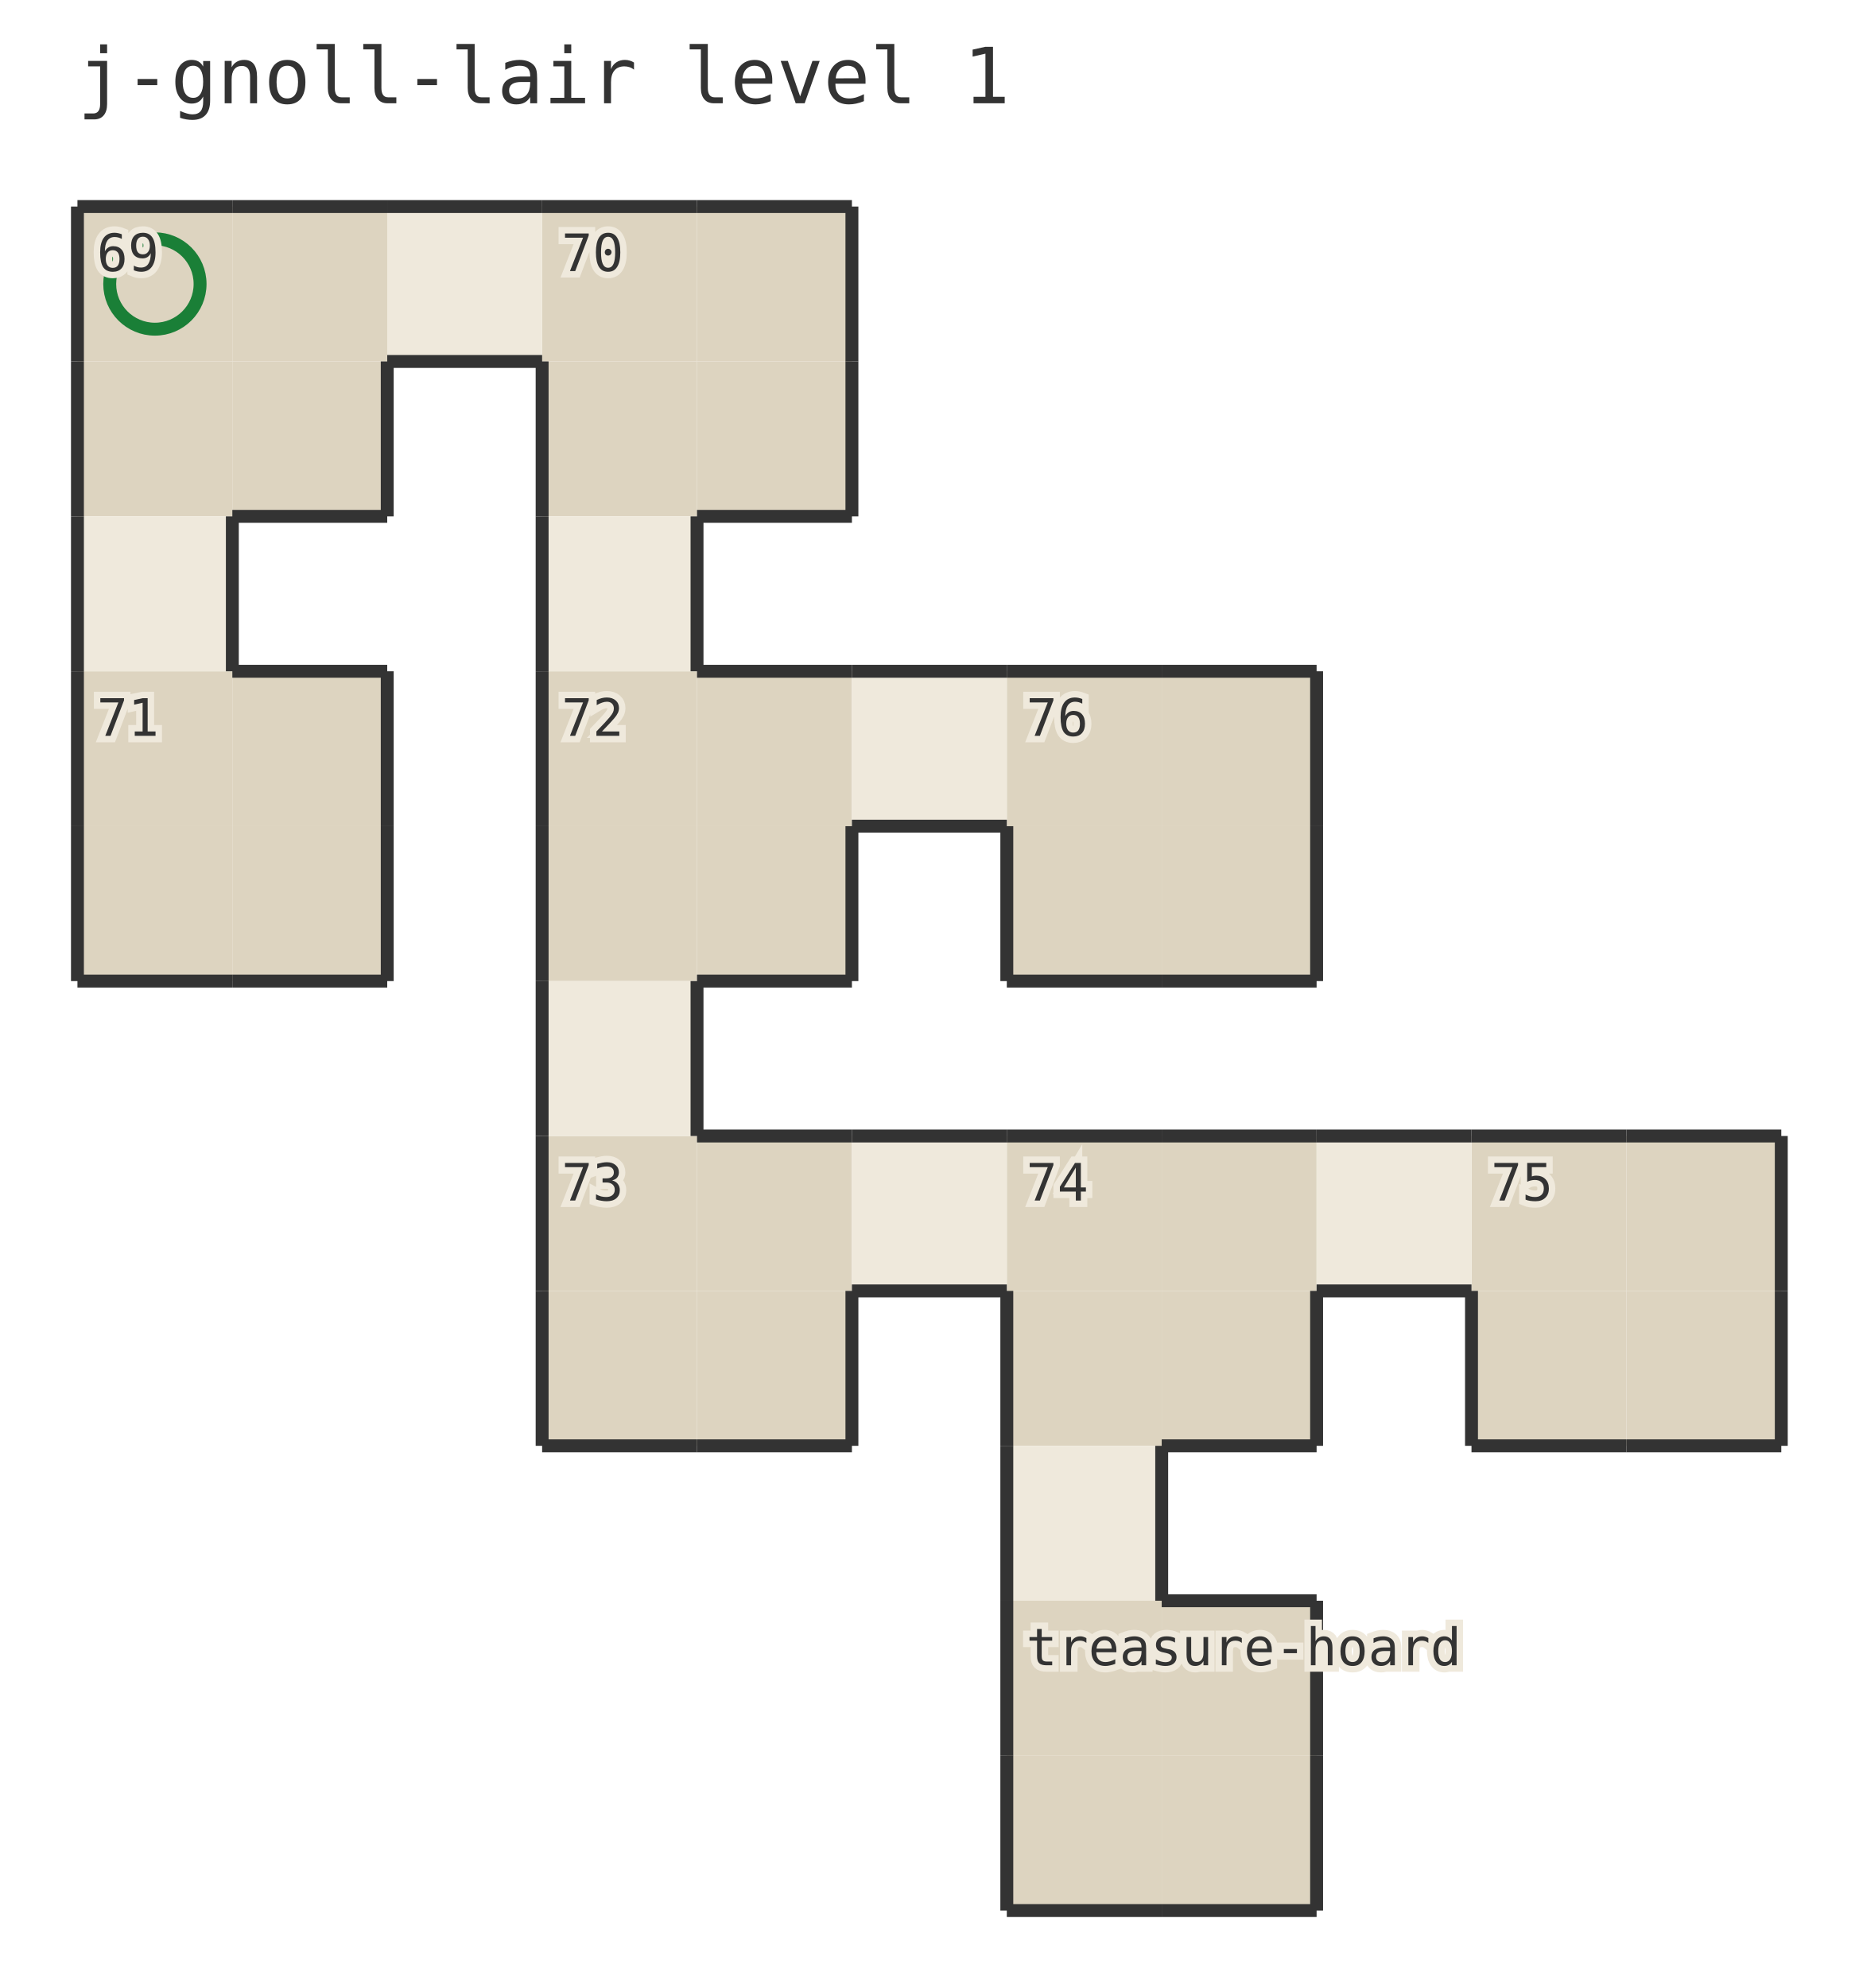
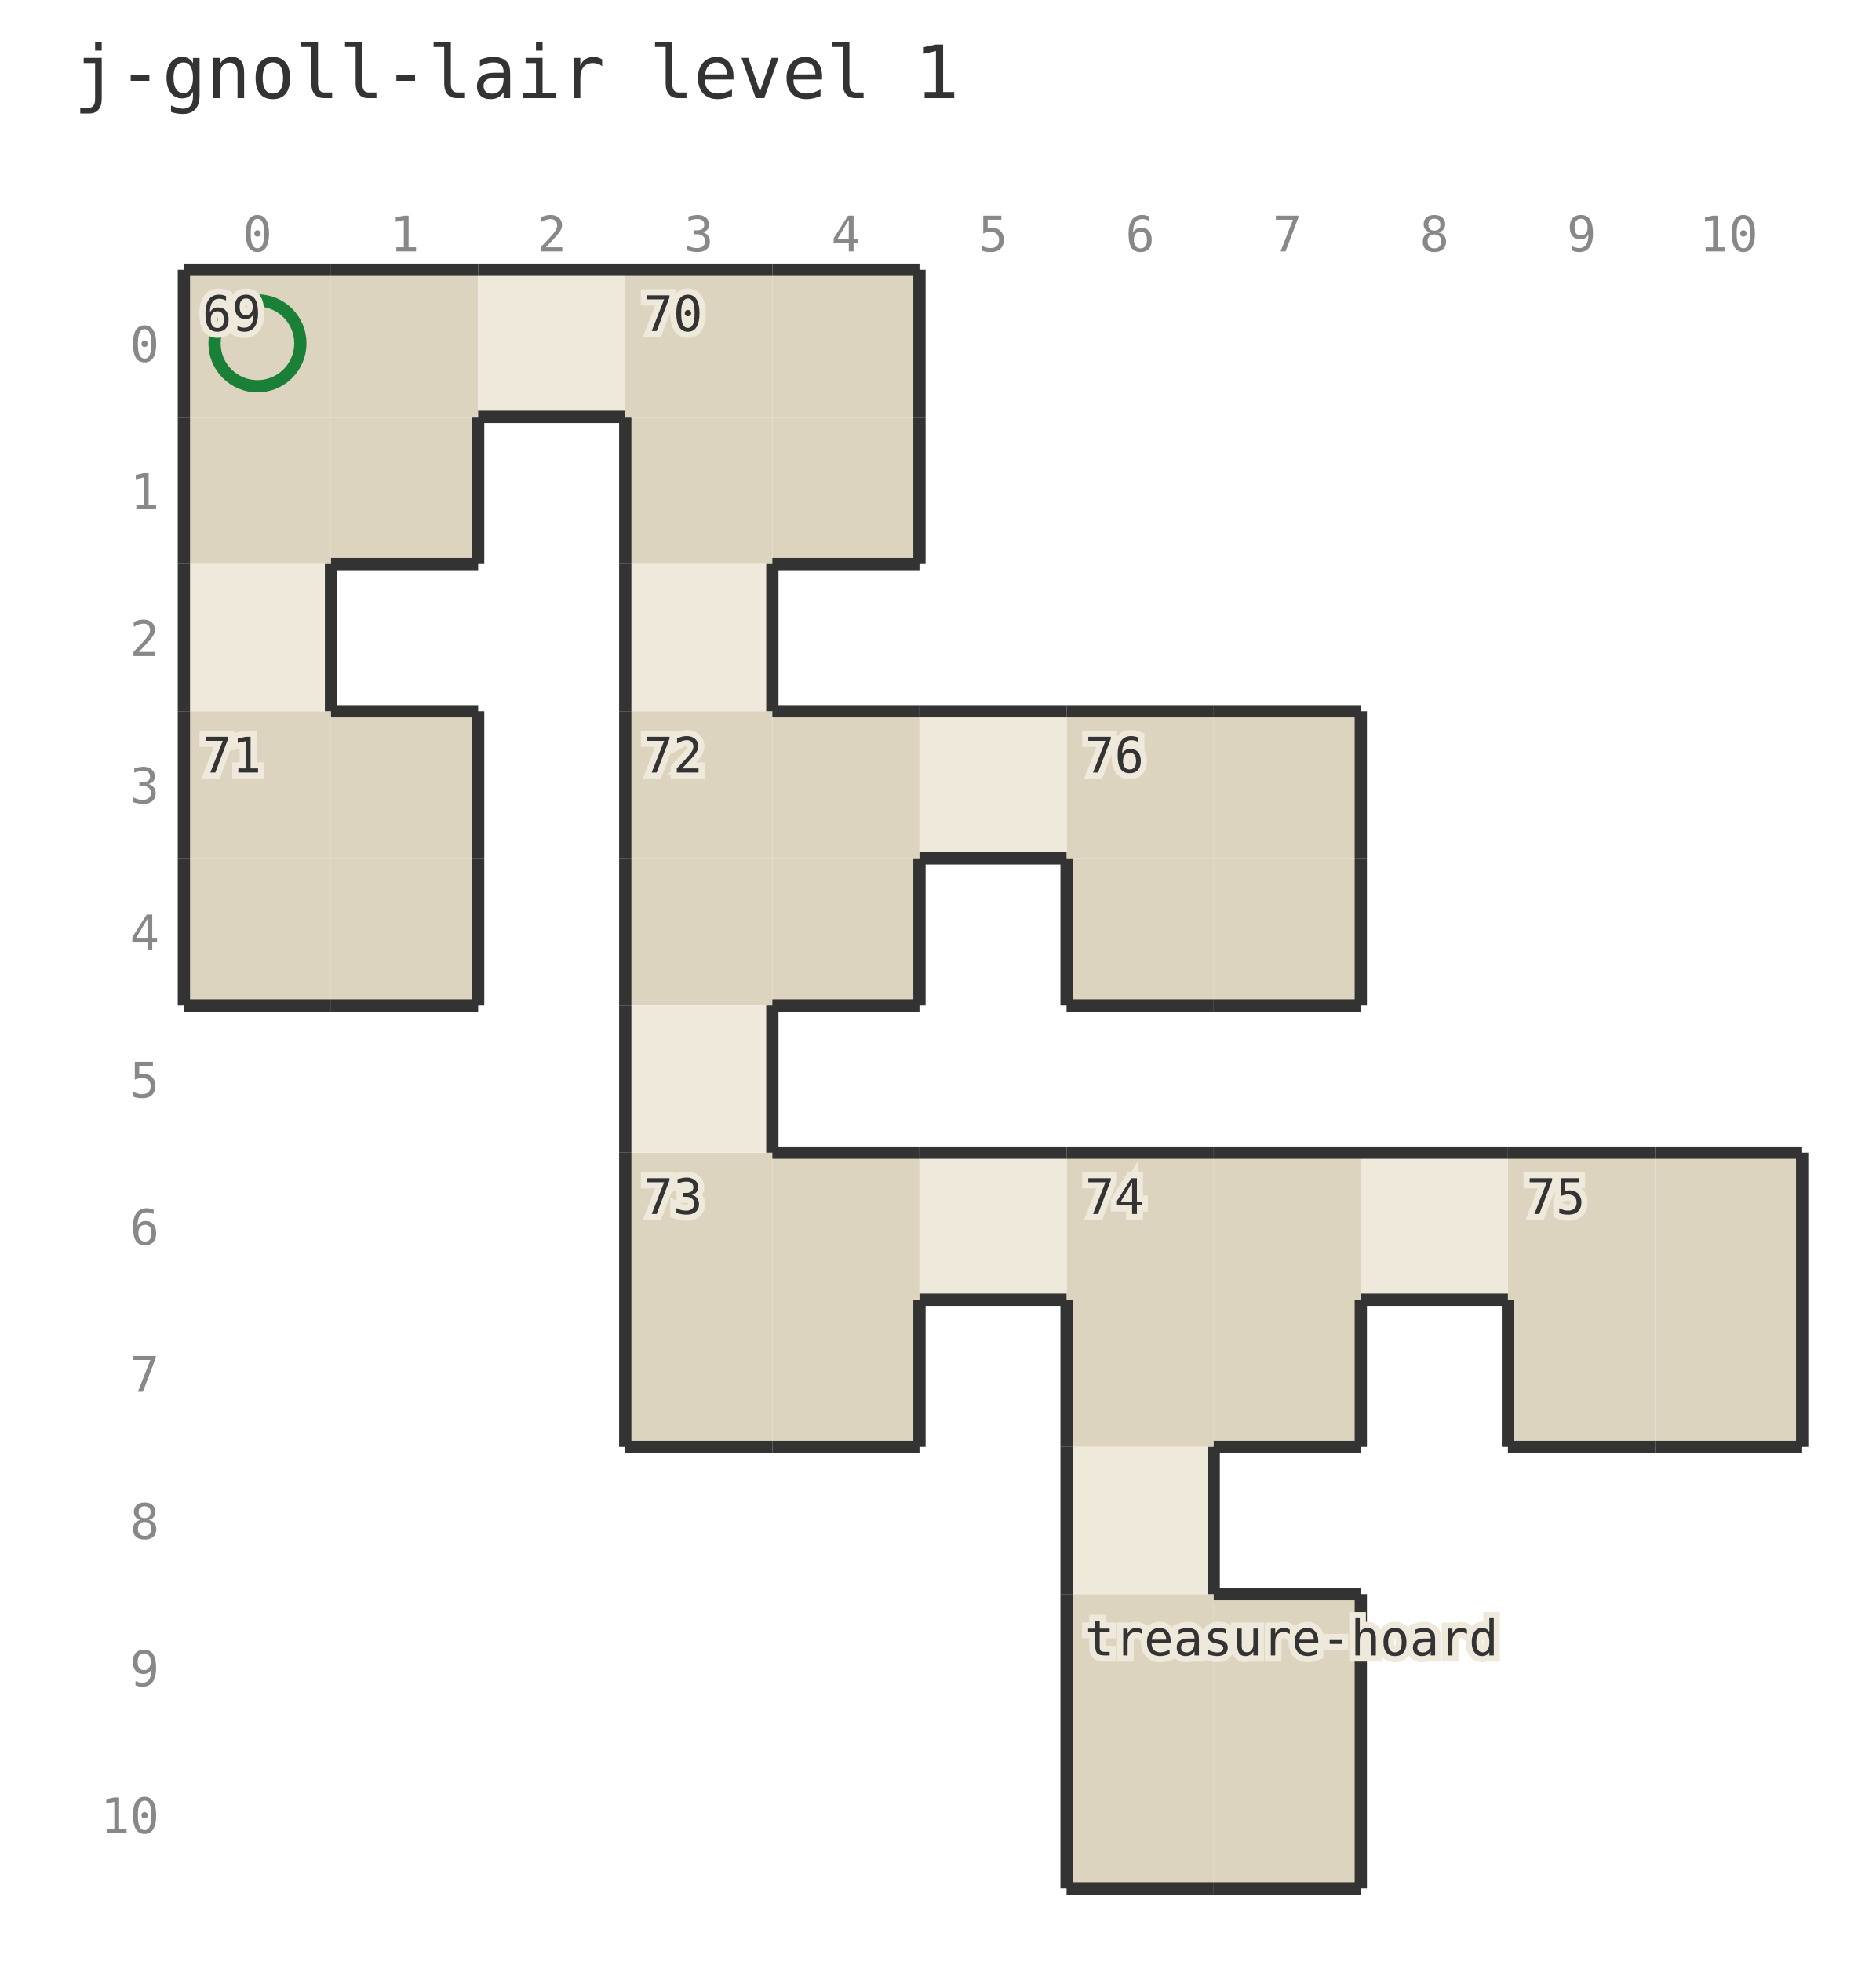
- <svg xmlns="http://www.w3.org/2000/svg" width="288" height="308" viewBox="0 0 288 308">
+ <svg xmlns="http://www.w3.org/2000/svg" width="306" height="320" viewBox="0 0 306 320">
  <text x="12" y="16" font-family="monospace" font-size="12" fill="#333333">j-gnoll-lair level 1</text>
-   <rect x="12" y="32" width="24" height="24" fill="#ddd4c0" />
-   <rect x="36" y="32" width="24" height="24" fill="#ddd4c0" />
-   <rect x="12" y="56" width="24" height="24" fill="#ddd4c0" />
-   <rect x="36" y="56" width="24" height="24" fill="#ddd4c0" />
-   <rect x="84" y="32" width="24" height="24" fill="#ddd4c0" />
-   <rect x="108" y="32" width="24" height="24" fill="#ddd4c0" />
-   <rect x="84" y="56" width="24" height="24" fill="#ddd4c0" />
-   <rect x="108" y="56" width="24" height="24" fill="#ddd4c0" />
-   <rect x="12" y="104" width="24" height="24" fill="#ddd4c0" />
-   <rect x="36" y="104" width="24" height="24" fill="#ddd4c0" />
-   <rect x="12" y="128" width="24" height="24" fill="#ddd4c0" />
-   <rect x="36" y="128" width="24" height="24" fill="#ddd4c0" />
-   <rect x="84" y="104" width="24" height="24" fill="#ddd4c0" />
-   <rect x="108" y="104" width="24" height="24" fill="#ddd4c0" />
-   <rect x="84" y="128" width="24" height="24" fill="#ddd4c0" />
-   <rect x="108" y="128" width="24" height="24" fill="#ddd4c0" />
-   <rect x="84" y="176" width="24" height="24" fill="#ddd4c0" />
-   <rect x="108" y="176" width="24" height="24" fill="#ddd4c0" />
-   <rect x="84" y="200" width="24" height="24" fill="#ddd4c0" />
-   <rect x="108" y="200" width="24" height="24" fill="#ddd4c0" />
-   <rect x="156" y="176" width="24" height="24" fill="#ddd4c0" />
-   <rect x="180" y="176" width="24" height="24" fill="#ddd4c0" />
-   <rect x="156" y="200" width="24" height="24" fill="#ddd4c0" />
-   <rect x="180" y="200" width="24" height="24" fill="#ddd4c0" />
-   <rect x="156" y="248" width="24" height="24" fill="#ddd4c0" />
-   <rect x="180" y="248" width="24" height="24" fill="#ddd4c0" />
-   <rect x="156" y="272" width="24" height="24" fill="#ddd4c0" />
-   <rect x="180" y="272" width="24" height="24" fill="#ddd4c0" />
-   <rect x="228" y="176" width="24" height="24" fill="#ddd4c0" />
-   <rect x="252" y="176" width="24" height="24" fill="#ddd4c0" />
-   <rect x="228" y="200" width="24" height="24" fill="#ddd4c0" />
-   <rect x="252" y="200" width="24" height="24" fill="#ddd4c0" />
-   <rect x="156" y="104" width="24" height="24" fill="#ddd4c0" />
-   <rect x="180" y="104" width="24" height="24" fill="#ddd4c0" />
-   <rect x="156" y="128" width="24" height="24" fill="#ddd4c0" />
-   <rect x="180" y="128" width="24" height="24" fill="#ddd4c0" />
-   <rect x="60" y="32" width="24" height="24" fill="#efe9dc" />
-   <rect x="12" y="80" width="24" height="24" fill="#efe9dc" />
-   <rect x="84" y="80" width="24" height="24" fill="#efe9dc" />
-   <rect x="132" y="104" width="24" height="24" fill="#efe9dc" />
-   <rect x="84" y="152" width="24" height="24" fill="#efe9dc" />
-   <rect x="132" y="176" width="24" height="24" fill="#efe9dc" />
-   <rect x="204" y="176" width="24" height="24" fill="#efe9dc" />
-   <rect x="156" y="224" width="24" height="24" fill="#efe9dc" />
-   <line x1="12" y1="32" x2="12" y2="56" stroke="#333333" stroke-width="2" />
-   <line x1="12" y1="32" x2="36" y2="32" stroke="#333333" stroke-width="2" />
-   <line x1="12" y1="56" x2="12" y2="80" stroke="#333333" stroke-width="2" />
-   <line x1="12" y1="80" x2="12" y2="104" stroke="#333333" stroke-width="2" />
-   <line x1="12" y1="104" x2="12" y2="128" stroke="#333333" stroke-width="2" />
-   <line x1="12" y1="128" x2="12" y2="152" stroke="#333333" stroke-width="2" />
-   <line x1="12" y1="152" x2="36" y2="152" stroke="#333333" stroke-width="2" />
-   <line x1="36" y1="32" x2="60" y2="32" stroke="#333333" stroke-width="2" />
-   <line x1="36" y1="80" x2="36" y2="104" stroke="#333333" stroke-width="2" />
-   <line x1="36" y1="80" x2="60" y2="80" stroke="#333333" stroke-width="2" />
-   <line x1="36" y1="104" x2="60" y2="104" stroke="#333333" stroke-width="2" />
-   <line x1="36" y1="152" x2="60" y2="152" stroke="#333333" stroke-width="2" />
-   <line x1="60" y1="32" x2="84" y2="32" stroke="#333333" stroke-width="2" />
-   <line x1="60" y1="56" x2="60" y2="80" stroke="#333333" stroke-width="2" />
-   <line x1="60" y1="56" x2="84" y2="56" stroke="#333333" stroke-width="2" />
-   <line x1="60" y1="104" x2="60" y2="128" stroke="#333333" stroke-width="2" />
-   <line x1="60" y1="128" x2="60" y2="152" stroke="#333333" stroke-width="2" />
-   <line x1="84" y1="32" x2="108" y2="32" stroke="#333333" stroke-width="2" />
-   <line x1="84" y1="56" x2="84" y2="80" stroke="#333333" stroke-width="2" />
-   <line x1="84" y1="80" x2="84" y2="104" stroke="#333333" stroke-width="2" />
-   <line x1="84" y1="104" x2="84" y2="128" stroke="#333333" stroke-width="2" />
-   <line x1="84" y1="128" x2="84" y2="152" stroke="#333333" stroke-width="2" />
-   <line x1="84" y1="152" x2="84" y2="176" stroke="#333333" stroke-width="2" />
-   <line x1="84" y1="176" x2="84" y2="200" stroke="#333333" stroke-width="2" />
-   <line x1="84" y1="200" x2="84" y2="224" stroke="#333333" stroke-width="2" />
-   <line x1="84" y1="224" x2="108" y2="224" stroke="#333333" stroke-width="2" />
-   <line x1="108" y1="32" x2="132" y2="32" stroke="#333333" stroke-width="2" />
-   <line x1="108" y1="80" x2="108" y2="104" stroke="#333333" stroke-width="2" />
-   <line x1="108" y1="80" x2="132" y2="80" stroke="#333333" stroke-width="2" />
-   <line x1="108" y1="104" x2="132" y2="104" stroke="#333333" stroke-width="2" />
-   <line x1="108" y1="152" x2="108" y2="176" stroke="#333333" stroke-width="2" />
-   <line x1="108" y1="152" x2="132" y2="152" stroke="#333333" stroke-width="2" />
-   <line x1="108" y1="176" x2="132" y2="176" stroke="#333333" stroke-width="2" />
-   <line x1="108" y1="224" x2="132" y2="224" stroke="#333333" stroke-width="2" />
-   <line x1="132" y1="32" x2="132" y2="56" stroke="#333333" stroke-width="2" />
-   <line x1="132" y1="56" x2="132" y2="80" stroke="#333333" stroke-width="2" />
-   <line x1="132" y1="104" x2="156" y2="104" stroke="#333333" stroke-width="2" />
-   <line x1="132" y1="128" x2="132" y2="152" stroke="#333333" stroke-width="2" />
-   <line x1="132" y1="128" x2="156" y2="128" stroke="#333333" stroke-width="2" />
-   <line x1="132" y1="176" x2="156" y2="176" stroke="#333333" stroke-width="2" />
-   <line x1="132" y1="200" x2="132" y2="224" stroke="#333333" stroke-width="2" />
-   <line x1="132" y1="200" x2="156" y2="200" stroke="#333333" stroke-width="2" />
-   <line x1="156" y1="104" x2="180" y2="104" stroke="#333333" stroke-width="2" />
-   <line x1="156" y1="128" x2="156" y2="152" stroke="#333333" stroke-width="2" />
-   <line x1="156" y1="152" x2="180" y2="152" stroke="#333333" stroke-width="2" />
-   <line x1="156" y1="176" x2="180" y2="176" stroke="#333333" stroke-width="2" />
-   <line x1="156" y1="200" x2="156" y2="224" stroke="#333333" stroke-width="2" />
-   <line x1="156" y1="224" x2="156" y2="248" stroke="#333333" stroke-width="2" />
-   <line x1="156" y1="248" x2="156" y2="272" stroke="#333333" stroke-width="2" />
-   <line x1="156" y1="272" x2="156" y2="296" stroke="#333333" stroke-width="2" />
-   <line x1="156" y1="296" x2="180" y2="296" stroke="#333333" stroke-width="2" />
-   <line x1="180" y1="104" x2="204" y2="104" stroke="#333333" stroke-width="2" />
-   <line x1="180" y1="152" x2="204" y2="152" stroke="#333333" stroke-width="2" />
-   <line x1="180" y1="176" x2="204" y2="176" stroke="#333333" stroke-width="2" />
-   <line x1="180" y1="224" x2="180" y2="248" stroke="#333333" stroke-width="2" />
-   <line x1="180" y1="224" x2="204" y2="224" stroke="#333333" stroke-width="2" />
-   <line x1="180" y1="248" x2="204" y2="248" stroke="#333333" stroke-width="2" />
-   <line x1="180" y1="296" x2="204" y2="296" stroke="#333333" stroke-width="2" />
-   <line x1="204" y1="104" x2="204" y2="128" stroke="#333333" stroke-width="2" />
-   <line x1="204" y1="128" x2="204" y2="152" stroke="#333333" stroke-width="2" />
-   <line x1="204" y1="176" x2="228" y2="176" stroke="#333333" stroke-width="2" />
-   <line x1="204" y1="200" x2="204" y2="224" stroke="#333333" stroke-width="2" />
-   <line x1="204" y1="200" x2="228" y2="200" stroke="#333333" stroke-width="2" />
-   <line x1="204" y1="248" x2="204" y2="272" stroke="#333333" stroke-width="2" />
-   <line x1="204" y1="272" x2="204" y2="296" stroke="#333333" stroke-width="2" />
-   <line x1="228" y1="176" x2="252" y2="176" stroke="#333333" stroke-width="2" />
-   <line x1="228" y1="200" x2="228" y2="224" stroke="#333333" stroke-width="2" />
-   <line x1="228" y1="224" x2="252" y2="224" stroke="#333333" stroke-width="2" />
-   <line x1="252" y1="176" x2="276" y2="176" stroke="#333333" stroke-width="2" />
-   <line x1="252" y1="224" x2="276" y2="224" stroke="#333333" stroke-width="2" />
-   <line x1="276" y1="176" x2="276" y2="200" stroke="#333333" stroke-width="2" />
-   <line x1="276" y1="200" x2="276" y2="224" stroke="#333333" stroke-width="2" />
-   <circle cx="24" cy="44" r="7" fill="none" stroke="#1a7f37" stroke-width="2" />
-   <text x="15" y="42" font-family="monospace" font-size="8" paint-order="stroke" stroke="#efe9dc" stroke-width="2" fill="#333333">69</text>
-   <text x="87" y="42" font-family="monospace" font-size="8" paint-order="stroke" stroke="#efe9dc" stroke-width="2" fill="#333333">70</text>
-   <text x="15" y="114" font-family="monospace" font-size="8" paint-order="stroke" stroke="#efe9dc" stroke-width="2" fill="#333333">71</text>
-   <text x="87" y="114" font-family="monospace" font-size="8" paint-order="stroke" stroke="#efe9dc" stroke-width="2" fill="#333333">72</text>
-   <text x="87" y="186" font-family="monospace" font-size="8" paint-order="stroke" stroke="#efe9dc" stroke-width="2" fill="#333333">73</text>
-   <text x="159" y="186" font-family="monospace" font-size="8" paint-order="stroke" stroke="#efe9dc" stroke-width="2" fill="#333333">74</text>
-   <text x="159" y="258" font-family="monospace" font-size="8" paint-order="stroke" stroke="#efe9dc" stroke-width="2" fill="#333333">treasure-hoard</text>
-   <text x="231" y="186" font-family="monospace" font-size="8" paint-order="stroke" stroke="#efe9dc" stroke-width="2" fill="#333333">75</text>
-   <text x="159" y="114" font-family="monospace" font-size="8" paint-order="stroke" stroke="#efe9dc" stroke-width="2" fill="#333333">76</text>
+   <text x="42" y="41" font-family="monospace" font-size="8" text-anchor="middle" fill="#888888">0</text>
+   <text x="66" y="41" font-family="monospace" font-size="8" text-anchor="middle" fill="#888888">1</text>
+   <text x="90" y="41" font-family="monospace" font-size="8" text-anchor="middle" fill="#888888">2</text>
+   <text x="114" y="41" font-family="monospace" font-size="8" text-anchor="middle" fill="#888888">3</text>
+   <text x="138" y="41" font-family="monospace" font-size="8" text-anchor="middle" fill="#888888">4</text>
+   <text x="162" y="41" font-family="monospace" font-size="8" text-anchor="middle" fill="#888888">5</text>
+   <text x="186" y="41" font-family="monospace" font-size="8" text-anchor="middle" fill="#888888">6</text>
+   <text x="210" y="41" font-family="monospace" font-size="8" text-anchor="middle" fill="#888888">7</text>
+   <text x="234" y="41" font-family="monospace" font-size="8" text-anchor="middle" fill="#888888">8</text>
+   <text x="258" y="41" font-family="monospace" font-size="8" text-anchor="middle" fill="#888888">9</text>
+   <text x="282" y="41" font-family="monospace" font-size="8" text-anchor="middle" fill="#888888">10</text>
+   <text x="26" y="59" font-family="monospace" font-size="8" text-anchor="end" fill="#888888">0</text>
+   <text x="26" y="83" font-family="monospace" font-size="8" text-anchor="end" fill="#888888">1</text>
+   <text x="26" y="107" font-family="monospace" font-size="8" text-anchor="end" fill="#888888">2</text>
+   <text x="26" y="131" font-family="monospace" font-size="8" text-anchor="end" fill="#888888">3</text>
+   <text x="26" y="155" font-family="monospace" font-size="8" text-anchor="end" fill="#888888">4</text>
+   <text x="26" y="179" font-family="monospace" font-size="8" text-anchor="end" fill="#888888">5</text>
+   <text x="26" y="203" font-family="monospace" font-size="8" text-anchor="end" fill="#888888">6</text>
+   <text x="26" y="227" font-family="monospace" font-size="8" text-anchor="end" fill="#888888">7</text>
+   <text x="26" y="251" font-family="monospace" font-size="8" text-anchor="end" fill="#888888">8</text>
+   <text x="26" y="275" font-family="monospace" font-size="8" text-anchor="end" fill="#888888">9</text>
+   <text x="26" y="299" font-family="monospace" font-size="8" text-anchor="end" fill="#888888">10</text>
+   <rect x="30" y="44" width="24" height="24" fill="#ddd4c0" />
+   <rect x="54" y="44" width="24" height="24" fill="#ddd4c0" />
+   <rect x="30" y="68" width="24" height="24" fill="#ddd4c0" />
+   <rect x="54" y="68" width="24" height="24" fill="#ddd4c0" />
+   <rect x="102" y="44" width="24" height="24" fill="#ddd4c0" />
+   <rect x="126" y="44" width="24" height="24" fill="#ddd4c0" />
+   <rect x="102" y="68" width="24" height="24" fill="#ddd4c0" />
+   <rect x="126" y="68" width="24" height="24" fill="#ddd4c0" />
+   <rect x="30" y="116" width="24" height="24" fill="#ddd4c0" />
+   <rect x="54" y="116" width="24" height="24" fill="#ddd4c0" />
+   <rect x="30" y="140" width="24" height="24" fill="#ddd4c0" />
+   <rect x="54" y="140" width="24" height="24" fill="#ddd4c0" />
+   <rect x="102" y="116" width="24" height="24" fill="#ddd4c0" />
+   <rect x="126" y="116" width="24" height="24" fill="#ddd4c0" />
+   <rect x="102" y="140" width="24" height="24" fill="#ddd4c0" />
+   <rect x="126" y="140" width="24" height="24" fill="#ddd4c0" />
+   <rect x="102" y="188" width="24" height="24" fill="#ddd4c0" />
+   <rect x="126" y="188" width="24" height="24" fill="#ddd4c0" />
+   <rect x="102" y="212" width="24" height="24" fill="#ddd4c0" />
+   <rect x="126" y="212" width="24" height="24" fill="#ddd4c0" />
+   <rect x="174" y="188" width="24" height="24" fill="#ddd4c0" />
+   <rect x="198" y="188" width="24" height="24" fill="#ddd4c0" />
+   <rect x="174" y="212" width="24" height="24" fill="#ddd4c0" />
+   <rect x="198" y="212" width="24" height="24" fill="#ddd4c0" />
+   <rect x="174" y="260" width="24" height="24" fill="#ddd4c0" />
+   <rect x="198" y="260" width="24" height="24" fill="#ddd4c0" />
+   <rect x="174" y="284" width="24" height="24" fill="#ddd4c0" />
+   <rect x="198" y="284" width="24" height="24" fill="#ddd4c0" />
+   <rect x="246" y="188" width="24" height="24" fill="#ddd4c0" />
+   <rect x="270" y="188" width="24" height="24" fill="#ddd4c0" />
+   <rect x="246" y="212" width="24" height="24" fill="#ddd4c0" />
+   <rect x="270" y="212" width="24" height="24" fill="#ddd4c0" />
+   <rect x="174" y="116" width="24" height="24" fill="#ddd4c0" />
+   <rect x="198" y="116" width="24" height="24" fill="#ddd4c0" />
+   <rect x="174" y="140" width="24" height="24" fill="#ddd4c0" />
+   <rect x="198" y="140" width="24" height="24" fill="#ddd4c0" />
+   <rect x="78" y="44" width="24" height="24" fill="#efe9dc" />
+   <rect x="30" y="92" width="24" height="24" fill="#efe9dc" />
+   <rect x="102" y="92" width="24" height="24" fill="#efe9dc" />
+   <rect x="150" y="116" width="24" height="24" fill="#efe9dc" />
+   <rect x="102" y="164" width="24" height="24" fill="#efe9dc" />
+   <rect x="150" y="188" width="24" height="24" fill="#efe9dc" />
+   <rect x="222" y="188" width="24" height="24" fill="#efe9dc" />
+   <rect x="174" y="236" width="24" height="24" fill="#efe9dc" />
+   <line x1="30" y1="44" x2="30" y2="68" stroke="#333333" stroke-width="2" />
+   <line x1="30" y1="44" x2="54" y2="44" stroke="#333333" stroke-width="2" />
+   <line x1="30" y1="68" x2="30" y2="92" stroke="#333333" stroke-width="2" />
+   <line x1="30" y1="92" x2="30" y2="116" stroke="#333333" stroke-width="2" />
+   <line x1="30" y1="116" x2="30" y2="140" stroke="#333333" stroke-width="2" />
+   <line x1="30" y1="140" x2="30" y2="164" stroke="#333333" stroke-width="2" />
+   <line x1="30" y1="164" x2="54" y2="164" stroke="#333333" stroke-width="2" />
+   <line x1="54" y1="44" x2="78" y2="44" stroke="#333333" stroke-width="2" />
+   <line x1="54" y1="92" x2="54" y2="116" stroke="#333333" stroke-width="2" />
+   <line x1="54" y1="92" x2="78" y2="92" stroke="#333333" stroke-width="2" />
+   <line x1="54" y1="116" x2="78" y2="116" stroke="#333333" stroke-width="2" />
+   <line x1="54" y1="164" x2="78" y2="164" stroke="#333333" stroke-width="2" />
+   <line x1="78" y1="44" x2="102" y2="44" stroke="#333333" stroke-width="2" />
+   <line x1="78" y1="68" x2="78" y2="92" stroke="#333333" stroke-width="2" />
+   <line x1="78" y1="68" x2="102" y2="68" stroke="#333333" stroke-width="2" />
+   <line x1="78" y1="116" x2="78" y2="140" stroke="#333333" stroke-width="2" />
+   <line x1="78" y1="140" x2="78" y2="164" stroke="#333333" stroke-width="2" />
+   <line x1="102" y1="44" x2="126" y2="44" stroke="#333333" stroke-width="2" />
+   <line x1="102" y1="68" x2="102" y2="92" stroke="#333333" stroke-width="2" />
+   <line x1="102" y1="92" x2="102" y2="116" stroke="#333333" stroke-width="2" />
+   <line x1="102" y1="116" x2="102" y2="140" stroke="#333333" stroke-width="2" />
+   <line x1="102" y1="140" x2="102" y2="164" stroke="#333333" stroke-width="2" />
+   <line x1="102" y1="164" x2="102" y2="188" stroke="#333333" stroke-width="2" />
+   <line x1="102" y1="188" x2="102" y2="212" stroke="#333333" stroke-width="2" />
+   <line x1="102" y1="212" x2="102" y2="236" stroke="#333333" stroke-width="2" />
+   <line x1="102" y1="236" x2="126" y2="236" stroke="#333333" stroke-width="2" />
+   <line x1="126" y1="44" x2="150" y2="44" stroke="#333333" stroke-width="2" />
+   <line x1="126" y1="92" x2="126" y2="116" stroke="#333333" stroke-width="2" />
+   <line x1="126" y1="92" x2="150" y2="92" stroke="#333333" stroke-width="2" />
+   <line x1="126" y1="116" x2="150" y2="116" stroke="#333333" stroke-width="2" />
+   <line x1="126" y1="164" x2="126" y2="188" stroke="#333333" stroke-width="2" />
+   <line x1="126" y1="164" x2="150" y2="164" stroke="#333333" stroke-width="2" />
+   <line x1="126" y1="188" x2="150" y2="188" stroke="#333333" stroke-width="2" />
+   <line x1="126" y1="236" x2="150" y2="236" stroke="#333333" stroke-width="2" />
+   <line x1="150" y1="44" x2="150" y2="68" stroke="#333333" stroke-width="2" />
+   <line x1="150" y1="68" x2="150" y2="92" stroke="#333333" stroke-width="2" />
+   <line x1="150" y1="116" x2="174" y2="116" stroke="#333333" stroke-width="2" />
+   <line x1="150" y1="140" x2="150" y2="164" stroke="#333333" stroke-width="2" />
+   <line x1="150" y1="140" x2="174" y2="140" stroke="#333333" stroke-width="2" />
+   <line x1="150" y1="188" x2="174" y2="188" stroke="#333333" stroke-width="2" />
+   <line x1="150" y1="212" x2="150" y2="236" stroke="#333333" stroke-width="2" />
+   <line x1="150" y1="212" x2="174" y2="212" stroke="#333333" stroke-width="2" />
+   <line x1="174" y1="116" x2="198" y2="116" stroke="#333333" stroke-width="2" />
+   <line x1="174" y1="140" x2="174" y2="164" stroke="#333333" stroke-width="2" />
+   <line x1="174" y1="164" x2="198" y2="164" stroke="#333333" stroke-width="2" />
+   <line x1="174" y1="188" x2="198" y2="188" stroke="#333333" stroke-width="2" />
+   <line x1="174" y1="212" x2="174" y2="236" stroke="#333333" stroke-width="2" />
+   <line x1="174" y1="236" x2="174" y2="260" stroke="#333333" stroke-width="2" />
+   <line x1="174" y1="260" x2="174" y2="284" stroke="#333333" stroke-width="2" />
+   <line x1="174" y1="284" x2="174" y2="308" stroke="#333333" stroke-width="2" />
+   <line x1="174" y1="308" x2="198" y2="308" stroke="#333333" stroke-width="2" />
+   <line x1="198" y1="116" x2="222" y2="116" stroke="#333333" stroke-width="2" />
+   <line x1="198" y1="164" x2="222" y2="164" stroke="#333333" stroke-width="2" />
+   <line x1="198" y1="188" x2="222" y2="188" stroke="#333333" stroke-width="2" />
+   <line x1="198" y1="236" x2="198" y2="260" stroke="#333333" stroke-width="2" />
+   <line x1="198" y1="236" x2="222" y2="236" stroke="#333333" stroke-width="2" />
+   <line x1="198" y1="260" x2="222" y2="260" stroke="#333333" stroke-width="2" />
+   <line x1="198" y1="308" x2="222" y2="308" stroke="#333333" stroke-width="2" />
+   <line x1="222" y1="116" x2="222" y2="140" stroke="#333333" stroke-width="2" />
+   <line x1="222" y1="140" x2="222" y2="164" stroke="#333333" stroke-width="2" />
+   <line x1="222" y1="188" x2="246" y2="188" stroke="#333333" stroke-width="2" />
+   <line x1="222" y1="212" x2="222" y2="236" stroke="#333333" stroke-width="2" />
+   <line x1="222" y1="212" x2="246" y2="212" stroke="#333333" stroke-width="2" />
+   <line x1="222" y1="260" x2="222" y2="284" stroke="#333333" stroke-width="2" />
+   <line x1="222" y1="284" x2="222" y2="308" stroke="#333333" stroke-width="2" />
+   <line x1="246" y1="188" x2="270" y2="188" stroke="#333333" stroke-width="2" />
+   <line x1="246" y1="212" x2="246" y2="236" stroke="#333333" stroke-width="2" />
+   <line x1="246" y1="236" x2="270" y2="236" stroke="#333333" stroke-width="2" />
+   <line x1="270" y1="188" x2="294" y2="188" stroke="#333333" stroke-width="2" />
+   <line x1="270" y1="236" x2="294" y2="236" stroke="#333333" stroke-width="2" />
+   <line x1="294" y1="188" x2="294" y2="212" stroke="#333333" stroke-width="2" />
+   <line x1="294" y1="212" x2="294" y2="236" stroke="#333333" stroke-width="2" />
+   <circle cx="42" cy="56" r="7" fill="none" stroke="#1a7f37" stroke-width="2" />
+   <text x="33" y="54" font-family="monospace" font-size="8" paint-order="stroke" stroke="#efe9dc" stroke-width="2" fill="#333333">69</text>
+   <text x="105" y="54" font-family="monospace" font-size="8" paint-order="stroke" stroke="#efe9dc" stroke-width="2" fill="#333333">70</text>
+   <text x="33" y="126" font-family="monospace" font-size="8" paint-order="stroke" stroke="#efe9dc" stroke-width="2" fill="#333333">71</text>
+   <text x="105" y="126" font-family="monospace" font-size="8" paint-order="stroke" stroke="#efe9dc" stroke-width="2" fill="#333333">72</text>
+   <text x="105" y="198" font-family="monospace" font-size="8" paint-order="stroke" stroke="#efe9dc" stroke-width="2" fill="#333333">73</text>
+   <text x="177" y="198" font-family="monospace" font-size="8" paint-order="stroke" stroke="#efe9dc" stroke-width="2" fill="#333333">74</text>
+   <text x="177" y="270" font-family="monospace" font-size="8" paint-order="stroke" stroke="#efe9dc" stroke-width="2" fill="#333333">treasure-hoard</text>
+   <text x="249" y="198" font-family="monospace" font-size="8" paint-order="stroke" stroke="#efe9dc" stroke-width="2" fill="#333333">75</text>
+   <text x="177" y="126" font-family="monospace" font-size="8" paint-order="stroke" stroke="#efe9dc" stroke-width="2" fill="#333333">76</text>
</svg>
